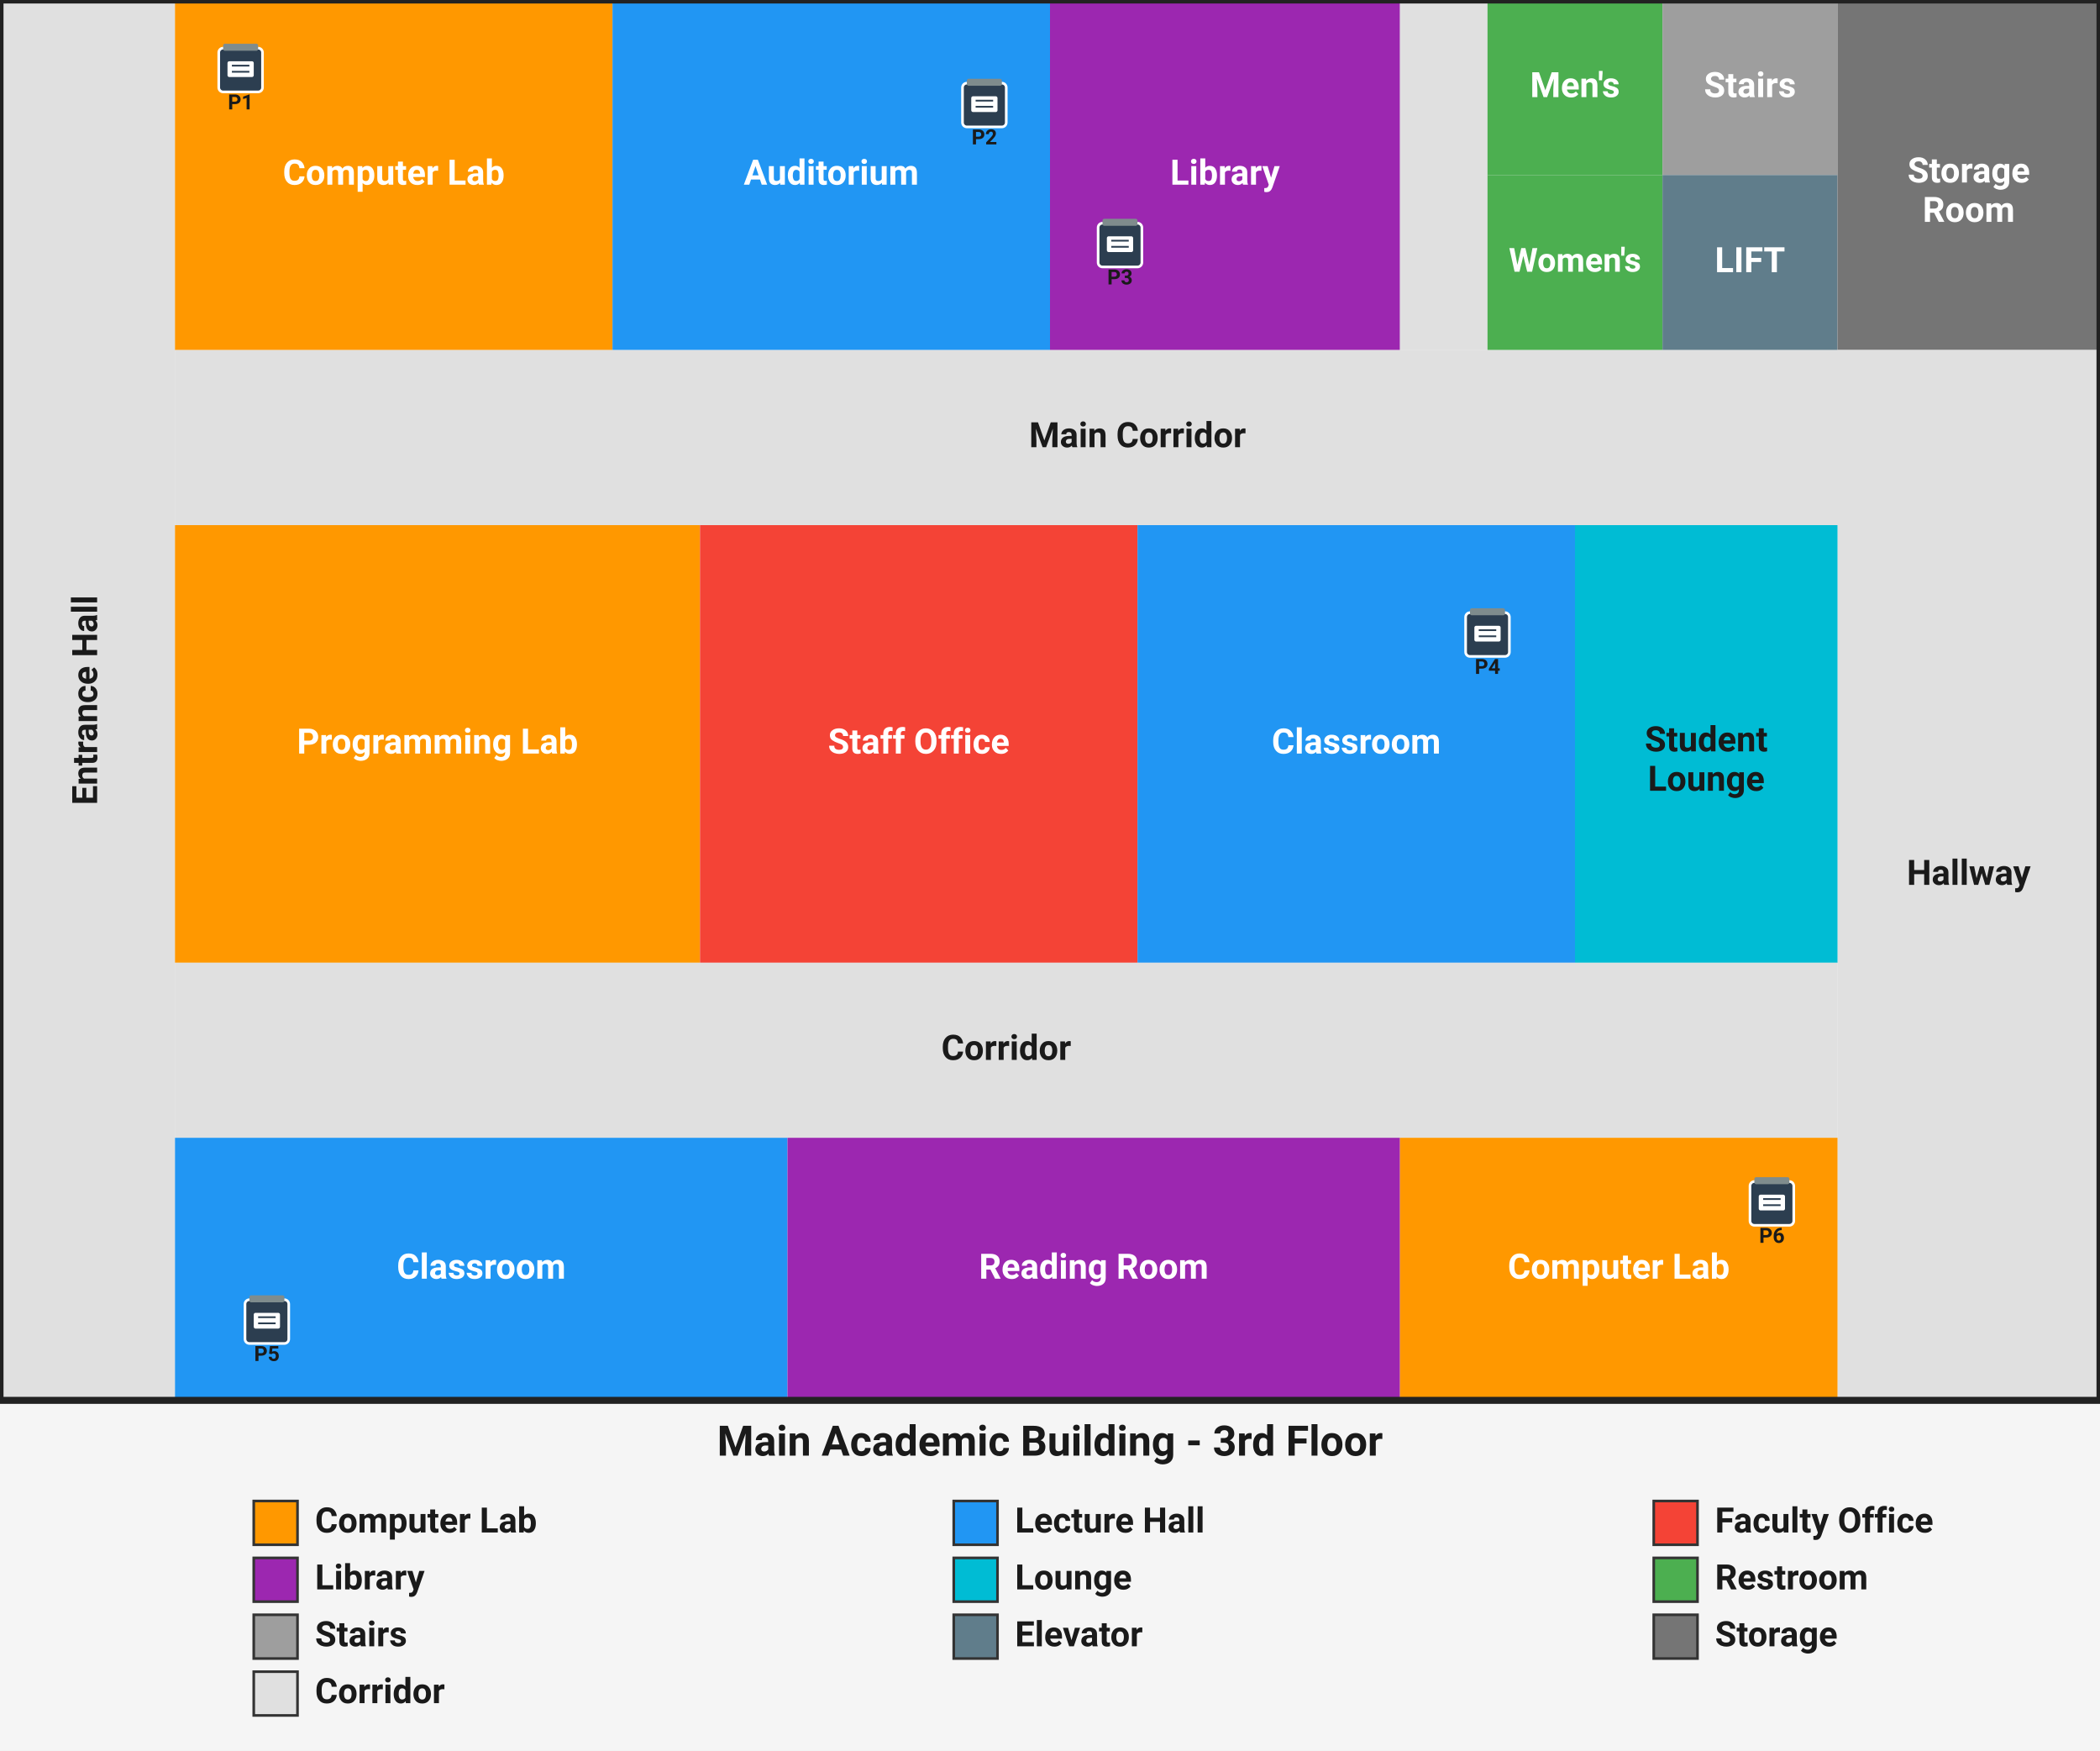
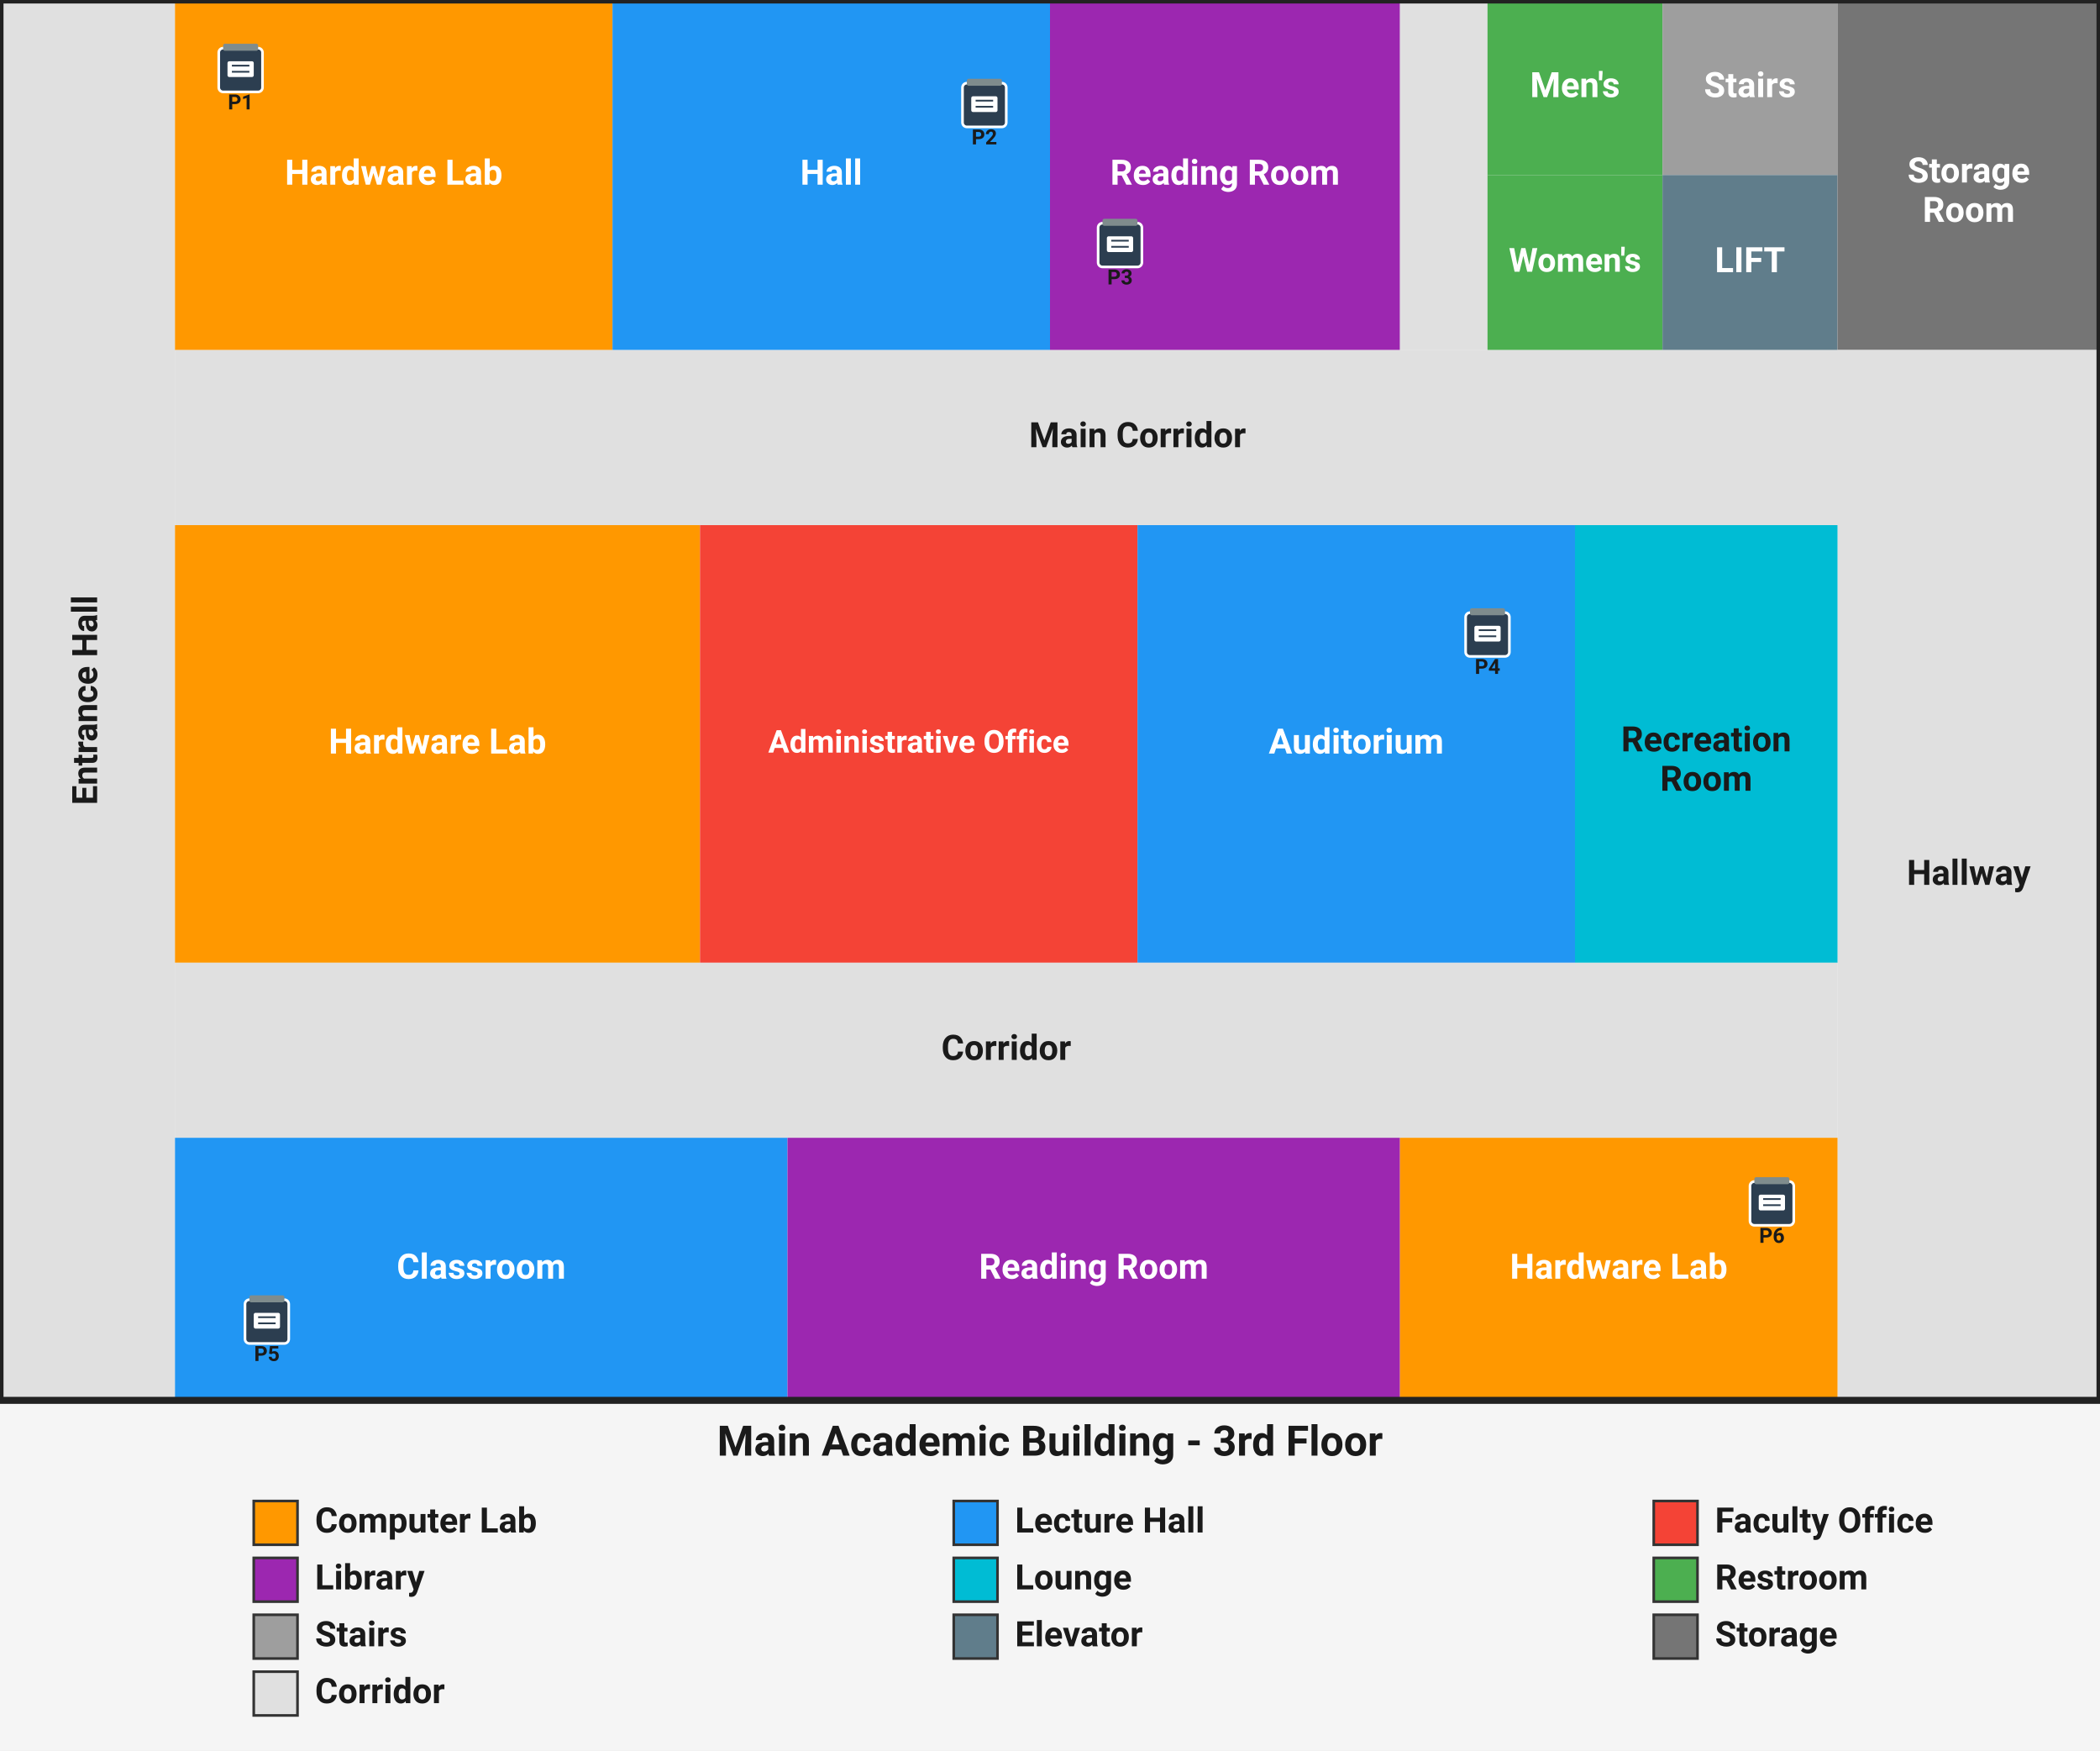
<svg xmlns="http://www.w3.org/2000/svg" viewBox="0 0 2400 2000" width="2400" height="2000" style="display:block; max-width:100%; height:auto;">
  <defs>
    <style>
      text { 
        -webkit-font-smoothing: antialiased;
        -moz-osx-font-smoothing: grayscale;
      }
    </style>
  </defs>
  <rect x="0" y="0" width="2400" height="2000" fill="#f5f5f5" />
  <rect x="0" y="0" width="200" height="1600" fill="#E0E0E0" stroke="none" />
  <text x="100.0" y="800.0" font-family="Roboto,Segoe UI,Arial,sans-serif" font-size="40" font-weight="600" fill="#1a1a1a" text-anchor="middle" dominant-baseline="middle" transform="rotate(-90 100.0 800.0)">
              Entrance Hall
            </text>
  <rect x="200" y="0" width="500" height="400" fill="#FF9800" stroke="none" />
  <text x="450.0" y="200.0" font-family="Roboto,Segoe UI,Arial,sans-serif" font-size="40" font-weight="600" fill="white" text-anchor="middle" dominant-baseline="middle">
-               Computer Lab
+               Hardware Lab
            </text>
  <rect x="700" y="0" width="500" height="400" fill="#2196F3" stroke="none" />
  <text x="950.0" y="200.0" font-family="Roboto,Segoe UI,Arial,sans-serif" font-size="40" font-weight="600" fill="white" text-anchor="middle" dominant-baseline="middle">
-               Auditorium
+               Hall
            </text>
  <rect x="1200" y="0" width="400" height="400" fill="#9C27B0" stroke="none" />
  <text x="1400.0" y="200.0" font-family="Roboto,Segoe UI,Arial,sans-serif" font-size="40" font-weight="600" fill="white" text-anchor="middle" dominant-baseline="middle">
-               Library
+               Reading Room
            </text>
  <rect x="1600" y="0" width="100" height="400" fill="#E0E0E0" stroke="none" />
  <rect x="1700" y="0" width="200" height="200" fill="#4CAF50" stroke="none" />
  <text x="1800.0" y="100.0" font-family="Roboto,Segoe UI,Arial,sans-serif" font-size="40" font-weight="600" fill="white" text-anchor="middle" dominant-baseline="middle">
              Men's
            </text>
  <rect x="1700" y="200" width="200" height="200" fill="#4CAF50" stroke="none" />
  <text x="1800.0" y="300.0" font-family="Roboto,Segoe UI,Arial,sans-serif" font-size="38" font-weight="600" fill="white" text-anchor="middle" dominant-baseline="middle">
              Women's
            </text>
  <rect x="1900" y="0" width="200" height="200" fill="#9E9E9E" stroke="none" />
  <text x="2000.0" y="100.0" font-family="Roboto,Segoe UI,Arial,sans-serif" font-size="40" font-weight="600" fill="white" text-anchor="middle" dominant-baseline="middle">
              Stairs
            </text>
  <rect x="1900" y="200" width="200" height="200" fill="#607D8B" stroke="none" />
  <text x="2000.0" y="300.0" font-family="Roboto,Segoe UI,Arial,sans-serif" font-size="40" font-weight="600" fill="white" text-anchor="middle" dominant-baseline="middle">
              LIFT
            </text>
  <rect x="2100" y="0" width="300" height="400" fill="#757575" stroke="none" />
  <g>
    <text x="2250.0" y="197.5" font-family="Roboto,Segoe UI,Arial,sans-serif" font-size="40" font-weight="600" fill="white" text-anchor="middle" dominant-baseline="middle">
                  Storage
                </text>
    <text x="2250.0" y="242.5" font-family="Roboto,Segoe UI,Arial,sans-serif" font-size="40" font-weight="600" fill="white" text-anchor="middle" dominant-baseline="middle">
                  Room
                </text>
  </g>
  <rect x="200" y="400" width="2200" height="200" fill="#E0E0E0" stroke="none" />
  <text x="1300.0" y="500.0" font-family="Roboto,Segoe UI,Arial,sans-serif" font-size="40" font-weight="600" fill="#1a1a1a" text-anchor="middle" dominant-baseline="middle">
              Main Corridor
            </text>
  <rect x="1600" y="400" width="100" height="100" fill="#E0E0E0" stroke="none" />
  <rect x="2100" y="400" width="300" height="1200" fill="#E0E0E0" stroke="none" />
  <text x="2250.0" y="1000.0" font-family="Roboto,Segoe UI,Arial,sans-serif" font-size="40" font-weight="600" fill="#1a1a1a" text-anchor="middle" dominant-baseline="middle">
              Hallway
            </text>
  <rect x="200" y="600" width="600" height="500" fill="#FF9800" stroke="none" />
  <text x="500.0" y="850.0" font-family="Roboto,Segoe UI,Arial,sans-serif" font-size="40" font-weight="600" fill="white" text-anchor="middle" dominant-baseline="middle">
-               Programming Lab
+               Hardware Lab
            </text>
  <rect x="800" y="600" width="500" height="500" fill="#F44336" stroke="none" />
-   <text x="1050.0" y="850.0" font-family="Roboto,Segoe UI,Arial,sans-serif" font-size="40" font-weight="600" fill="white" text-anchor="middle" dominant-baseline="middle">
-               Staff Office
+   <text x="1050.0" y="850.0" font-family="Roboto,Segoe UI,Arial,sans-serif" font-size="36" font-weight="600" fill="white" text-anchor="middle" dominant-baseline="middle">
+               Administrative Office
            </text>
  <rect x="1300" y="600" width="500" height="500" fill="#2196F3" stroke="none" />
  <text x="1550.0" y="850.0" font-family="Roboto,Segoe UI,Arial,sans-serif" font-size="40" font-weight="600" fill="white" text-anchor="middle" dominant-baseline="middle">
-               Classroom
+               Auditorium
            </text>
  <rect x="1800" y="600" width="300" height="500" fill="#00BCD4" stroke="none" />
  <g>
    <text x="1950.0" y="847.5" font-family="Roboto,Segoe UI,Arial,sans-serif" font-size="40" font-weight="600" fill="#1a1a1a" text-anchor="middle" dominant-baseline="middle">
-                   Student
+                   Recreation
                </text>
    <text x="1950.0" y="892.5" font-family="Roboto,Segoe UI,Arial,sans-serif" font-size="40" font-weight="600" fill="#1a1a1a" text-anchor="middle" dominant-baseline="middle">
-                   Lounge
+                   Room
                </text>
  </g>
  <rect x="200" y="1100" width="1900" height="200" fill="#E0E0E0" stroke="none" />
  <text x="1150.0" y="1200.0" font-family="Roboto,Segoe UI,Arial,sans-serif" font-size="40" font-weight="600" fill="#1a1a1a" text-anchor="middle" dominant-baseline="middle">
              Corridor
            </text>
  <rect x="200" y="1300" width="700" height="300" fill="#2196F3" stroke="none" />
  <text x="550.0" y="1450.0" font-family="Roboto,Segoe UI,Arial,sans-serif" font-size="40" font-weight="600" fill="white" text-anchor="middle" dominant-baseline="middle">
              Classroom
            </text>
  <rect x="900" y="1300" width="700" height="300" fill="#9C27B0" stroke="none" />
  <text x="1250.0" y="1450.0" font-family="Roboto,Segoe UI,Arial,sans-serif" font-size="40" font-weight="600" fill="white" text-anchor="middle" dominant-baseline="middle">
              Reading Room
            </text>
  <rect x="1600" y="1300" width="500" height="300" fill="#FF9800" stroke="none" />
  <text x="1850.0" y="1450.0" font-family="Roboto,Segoe UI,Arial,sans-serif" font-size="40" font-weight="600" fill="white" text-anchor="middle" dominant-baseline="middle">
-               Computer Lab
+               Hardware Lab
            </text>
  <rect x="250.0" y="55.0" width="50" height="50" fill="#2C3E50" stroke="#FFF" stroke-width="3" rx="5" />
  <rect x="255.0" y="50.0" width="40" height="8" fill="#7F8C8D" rx="2" />
  <rect x="260.0" y="70.0" width="30" height="18" fill="white" rx="2" />
  <line x1="265.0" y1="75.0" x2="285.0" y2="75.0" stroke="#2C3E50" stroke-width="2" />
  <line x1="265.0" y1="82.0" x2="285.0" y2="82.0" stroke="#2C3E50" stroke-width="2" />
  <text x="275.0" y="125.0" font-family="Roboto,Segoe UI,Arial,sans-serif" font-size="24" font-weight="700" fill="#1a1a1a" text-anchor="middle">
      P1
    </text>
  <rect x="1100.0" y="95.0" width="50" height="50" fill="#2C3E50" stroke="#FFF" stroke-width="3" rx="5" />
  <rect x="1105.0" y="90.0" width="40" height="8" fill="#7F8C8D" rx="2" />
  <rect x="1110.0" y="110.0" width="30" height="18" fill="white" rx="2" />
  <line x1="1115.0" y1="115.0" x2="1135.0" y2="115.0" stroke="#2C3E50" stroke-width="2" />
  <line x1="1115.0" y1="122.0" x2="1135.0" y2="122.0" stroke="#2C3E50" stroke-width="2" />
  <text x="1125.0" y="165.0" font-family="Roboto,Segoe UI,Arial,sans-serif" font-size="24" font-weight="700" fill="#1a1a1a" text-anchor="middle">
      P2
    </text>
  <rect x="1255.0" y="255.0" width="50" height="50" fill="#2C3E50" stroke="#FFF" stroke-width="3" rx="5" />
  <rect x="1260.0" y="250.0" width="40" height="8" fill="#7F8C8D" rx="2" />
  <rect x="1265.0" y="270.0" width="30" height="18" fill="white" rx="2" />
  <line x1="1270.0" y1="275.0" x2="1290.0" y2="275.0" stroke="#2C3E50" stroke-width="2" />
  <line x1="1270.0" y1="282.0" x2="1290.0" y2="282.0" stroke="#2C3E50" stroke-width="2" />
  <text x="1280.0" y="325.0" font-family="Roboto,Segoe UI,Arial,sans-serif" font-size="24" font-weight="700" fill="#1a1a1a" text-anchor="middle">
      P3
    </text>
  <rect x="1675.0" y="700.0" width="50" height="50" fill="#2C3E50" stroke="#FFF" stroke-width="3" rx="5" />
  <rect x="1680.0" y="695.0" width="40" height="8" fill="#7F8C8D" rx="2" />
  <rect x="1685.0" y="715.0" width="30" height="18" fill="white" rx="2" />
  <line x1="1690.0" y1="720.0" x2="1710.0" y2="720.0" stroke="#2C3E50" stroke-width="2" />
  <line x1="1690.0" y1="727.0" x2="1710.0" y2="727.0" stroke="#2C3E50" stroke-width="2" />
  <text x="1700.0" y="770.0" font-family="Roboto,Segoe UI,Arial,sans-serif" font-size="24" font-weight="700" fill="#1a1a1a" text-anchor="middle">
      P4
    </text>
  <rect x="280.0" y="1485.0" width="50" height="50" fill="#2C3E50" stroke="#FFF" stroke-width="3" rx="5" />
  <rect x="285.0" y="1480.0" width="40" height="8" fill="#7F8C8D" rx="2" />
  <rect x="290.0" y="1500.0" width="30" height="18" fill="white" rx="2" />
  <line x1="295.0" y1="1505.0" x2="315.0" y2="1505.0" stroke="#2C3E50" stroke-width="2" />
  <line x1="295.0" y1="1512.0" x2="315.0" y2="1512.0" stroke="#2C3E50" stroke-width="2" />
  <text x="305.0" y="1555.0" font-family="Roboto,Segoe UI,Arial,sans-serif" font-size="24" font-weight="700" fill="#1a1a1a" text-anchor="middle">
      P5
    </text>
  <rect x="2000.0" y="1350.0" width="50" height="50" fill="#2C3E50" stroke="#FFF" stroke-width="3" rx="5" />
  <rect x="2005.0" y="1345.0" width="40" height="8" fill="#7F8C8D" rx="2" />
  <rect x="2010.0" y="1365.0" width="30" height="18" fill="white" rx="2" />
  <line x1="2015.0" y1="1370.0" x2="2035.0" y2="1370.0" stroke="#2C3E50" stroke-width="2" />
  <line x1="2015.0" y1="1377.0" x2="2035.0" y2="1377.0" stroke="#2C3E50" stroke-width="2" />
  <text x="2025.0" y="1420.0" font-family="Roboto,Segoe UI,Arial,sans-serif" font-size="24" font-weight="700" fill="#1a1a1a" text-anchor="middle">
      P6
    </text>
  <rect x="0" y="0" width="2400" height="1600" fill="none" stroke="#222" stroke-width="8" />
  <text x="1200.0" y="1650" font-family="Roboto,Segoe UI,Arial,sans-serif" font-size="48" font-weight="700" fill="#1a1a1a" text-anchor="middle" dominant-baseline="middle">
          Main Academic Building - 3rd Floor
        </text>
  <rect x="290.0" y="1715.0" width="50" height="50" fill="#FF9800" stroke="#333" stroke-width="3" />
  <text x="360.0" y="1740" font-family="Roboto,Segoe UI,Arial,sans-serif" font-size="40" font-weight="700" fill="#1a1a1a" text-anchor="start" dominant-baseline="middle">
          Computer Lab
        </text>
  <rect x="1090.0" y="1715.0" width="50" height="50" fill="#2196F3" stroke="#333" stroke-width="3" />
  <text x="1160.0" y="1740" font-family="Roboto,Segoe UI,Arial,sans-serif" font-size="40" font-weight="700" fill="#1a1a1a" text-anchor="start" dominant-baseline="middle">
          Lecture Hall
        </text>
  <rect x="1890.0" y="1715.0" width="50" height="50" fill="#F44336" stroke="#333" stroke-width="3" />
  <text x="1960.0" y="1740" font-family="Roboto,Segoe UI,Arial,sans-serif" font-size="40" font-weight="700" fill="#1a1a1a" text-anchor="start" dominant-baseline="middle">
          Faculty Office
        </text>
  <rect x="290.0" y="1780.0" width="50" height="50" fill="#9C27B0" stroke="#333" stroke-width="3" />
  <text x="360.0" y="1805" font-family="Roboto,Segoe UI,Arial,sans-serif" font-size="40" font-weight="700" fill="#1a1a1a" text-anchor="start" dominant-baseline="middle">
          Library
        </text>
  <rect x="1090.0" y="1780.0" width="50" height="50" fill="#00BCD4" stroke="#333" stroke-width="3" />
  <text x="1160.0" y="1805" font-family="Roboto,Segoe UI,Arial,sans-serif" font-size="40" font-weight="700" fill="#1a1a1a" text-anchor="start" dominant-baseline="middle">
          Lounge
        </text>
  <rect x="1890.0" y="1780.0" width="50" height="50" fill="#4CAF50" stroke="#333" stroke-width="3" />
  <text x="1960.0" y="1805" font-family="Roboto,Segoe UI,Arial,sans-serif" font-size="40" font-weight="700" fill="#1a1a1a" text-anchor="start" dominant-baseline="middle">
          Restroom
        </text>
  <rect x="290.0" y="1845.0" width="50" height="50" fill="#9E9E9E" stroke="#333" stroke-width="3" />
  <text x="360.0" y="1870" font-family="Roboto,Segoe UI,Arial,sans-serif" font-size="40" font-weight="700" fill="#1a1a1a" text-anchor="start" dominant-baseline="middle">
          Stairs
        </text>
  <rect x="1090.0" y="1845.0" width="50" height="50" fill="#607D8B" stroke="#333" stroke-width="3" />
  <text x="1160.0" y="1870" font-family="Roboto,Segoe UI,Arial,sans-serif" font-size="40" font-weight="700" fill="#1a1a1a" text-anchor="start" dominant-baseline="middle">
          Elevator
        </text>
  <rect x="1890.0" y="1845.0" width="50" height="50" fill="#757575" stroke="#333" stroke-width="3" />
  <text x="1960.0" y="1870" font-family="Roboto,Segoe UI,Arial,sans-serif" font-size="40" font-weight="700" fill="#1a1a1a" text-anchor="start" dominant-baseline="middle">
          Storage
        </text>
  <rect x="290.0" y="1910.0" width="50" height="50" fill="#E0E0E0" stroke="#333" stroke-width="3" />
  <text x="360.0" y="1935" font-family="Roboto,Segoe UI,Arial,sans-serif" font-size="40" font-weight="700" fill="#1a1a1a" text-anchor="start" dominant-baseline="middle">
          Corridor
        </text>
</svg>
